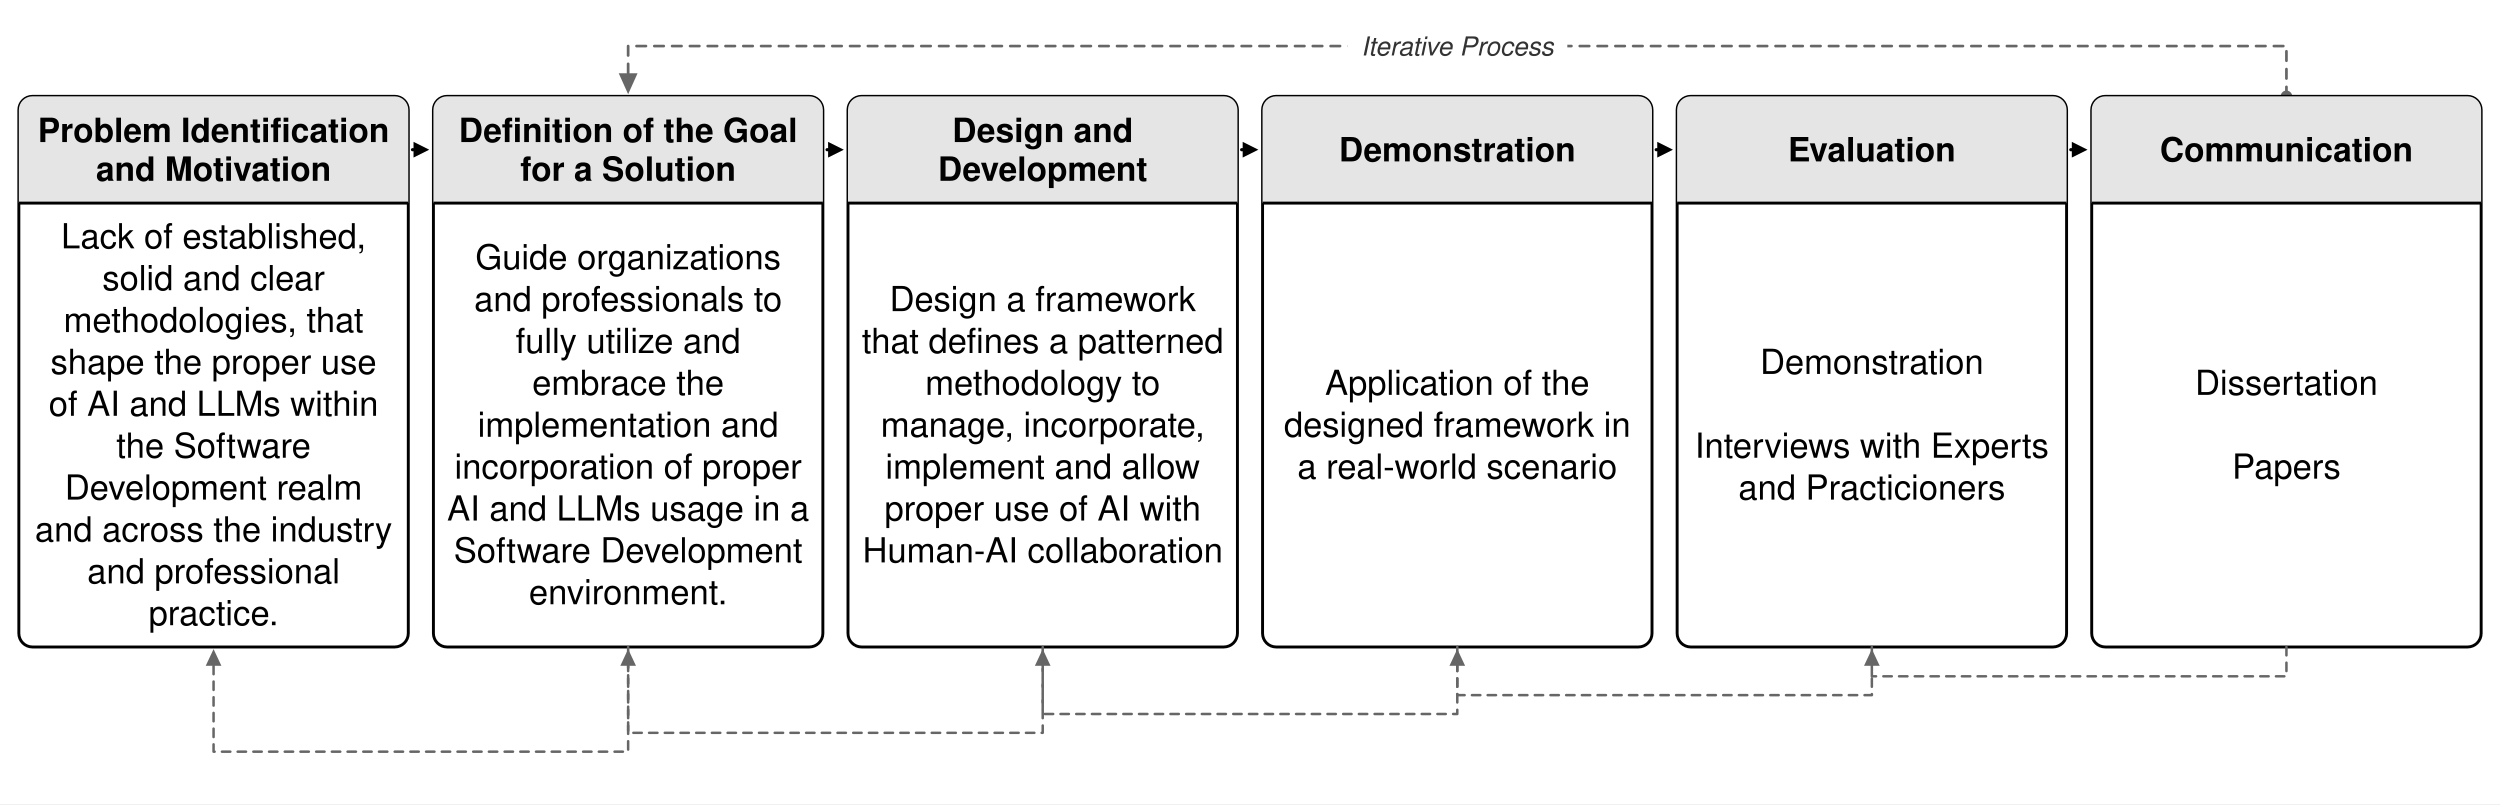
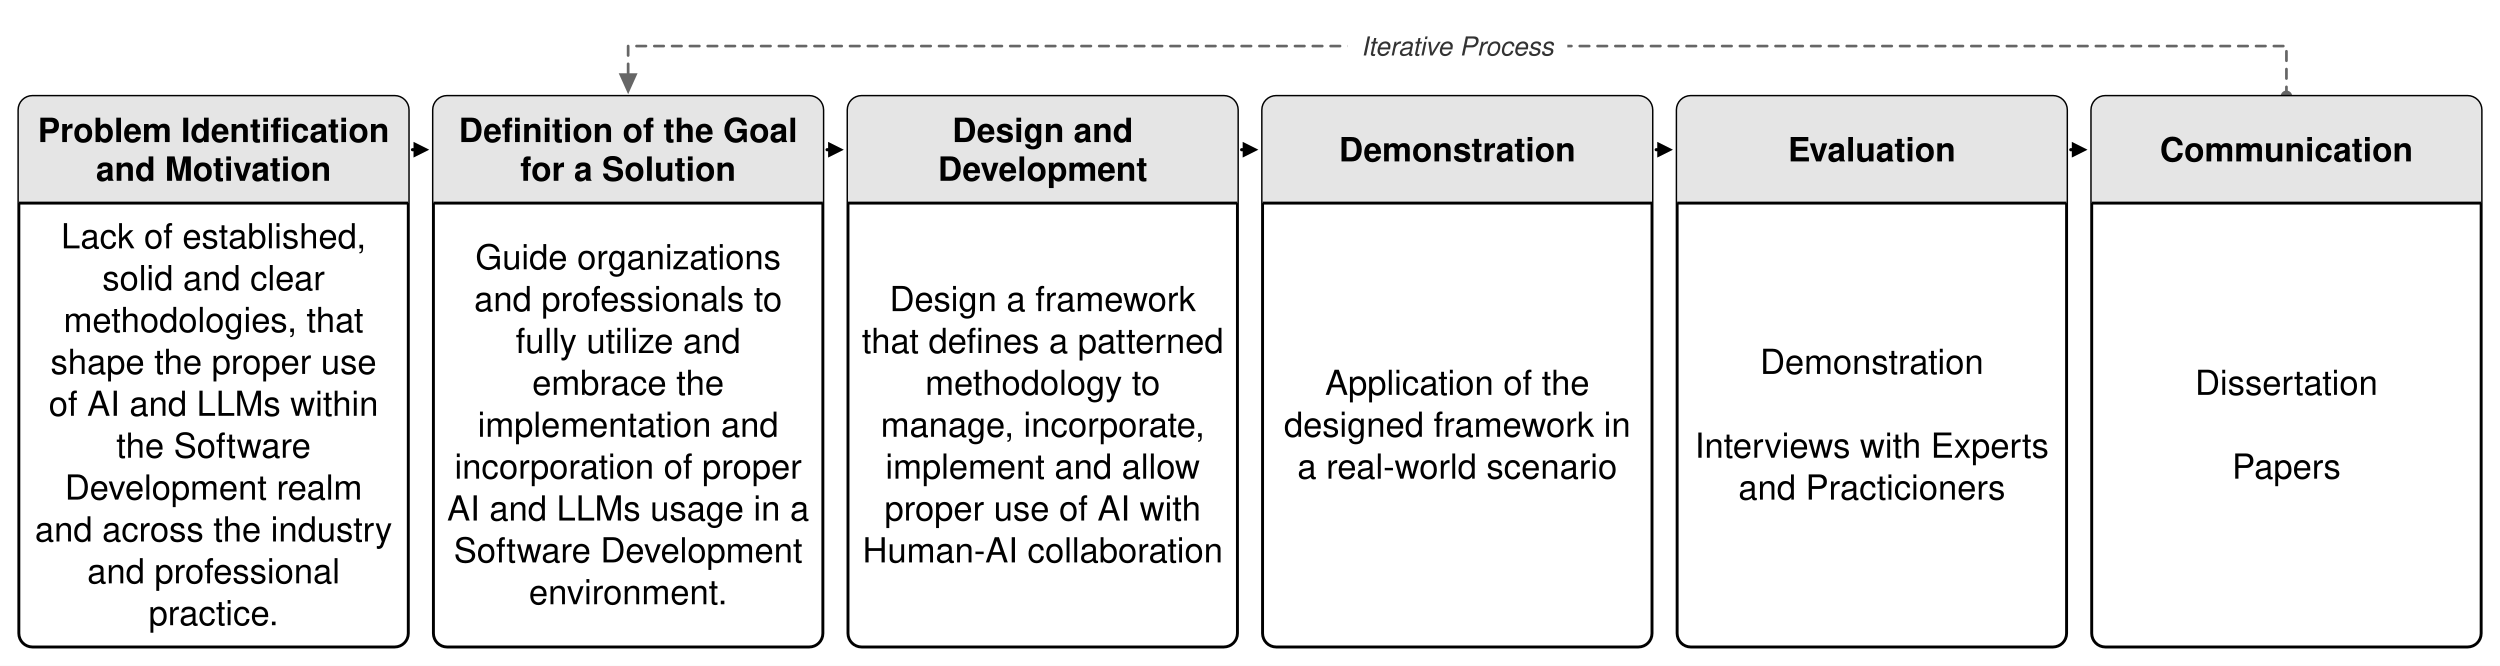
- <svg xmlns="http://www.w3.org/2000/svg" viewBox="0 0 2388 768" width="2388" height="768">
-   <rect x="0" y="0" width="2388" height="768" fill="#FFFFFF" />
+ <svg xmlns="http://www.w3.org/2000/svg" viewBox="0 0 2388 636" width="2388" height="636">
+   <rect x="0" y="0" width="2388" height="636" fill="#FFFFFF" />
  <path d="M 2184.0 92.0 V 44.0 H 600.0 V 72.0" fill="none" stroke="#666666" stroke-width="2.6" stroke-dasharray="9 8" stroke-linecap="round" stroke-linejoin="round" />
  <polygon points="600.0,90.0 591.0,70.0 609.0,70.0" fill="#666666" />
  <circle cx="2184.0" cy="92.0" r="5.5" fill="#666666" />
  <rect x="1286.9" y="26.0" width="210.2" height="36" rx="6" fill="#FFFFFF" />
  <text x="1392.0" y="53.0" font-family="Helvetica, Arial, 'Liberation Sans', sans-serif" font-size="25" font-style="italic" fill="#333333" text-anchor="middle">Iterative Process</text>
  <line x1="394.0" y1="143.0" x2="395.0" y2="143.0" stroke="#000000" stroke-width="3.0" stroke-linecap="round" />
  <polygon points="410.0,143.0 395.0,135.5 395.0,150.5" fill="#000000" />
  <line x1="790.0" y1="143.0" x2="791.0" y2="143.0" stroke="#000000" stroke-width="3.0" stroke-linecap="round" />
  <polygon points="806.0,143.0 791.0,135.5 791.0,150.5" fill="#000000" />
  <line x1="1186.0" y1="143.0" x2="1187.0" y2="143.0" stroke="#000000" stroke-width="3.0" stroke-linecap="round" />
  <polygon points="1202.0,143.0 1187.0,135.5 1187.0,150.5" fill="#000000" />
  <line x1="1582.0" y1="143.0" x2="1583.0" y2="143.0" stroke="#000000" stroke-width="3.0" stroke-linecap="round" />
  <polygon points="1598.0,143.0 1583.0,135.5 1583.0,150.5" fill="#000000" />
  <line x1="1978.0" y1="143.0" x2="1979.0" y2="143.0" stroke="#000000" stroke-width="3.0" stroke-linecap="round" />
  <polygon points="1994.0,143.0 1979.0,135.5 1979.0,150.5" fill="#000000" />
  <rect x="18" y="92" width="372" height="526" rx="13" fill="#FFFFFF" stroke="#000000" stroke-width="2.8" />
  <path d="M 18 194 V 105 a 13 13 0 0 1 13 -13 H 377 a 13 13 0 0 1 13 13 V 194 Z" fill="#E5E5E5" />
  <line x1="18" y1="194" x2="390" y2="194" stroke="#000000" stroke-width="2.8" />
  <text x="204.0" y="135.7" font-family="Helvetica, Arial, 'Liberation Sans', sans-serif" font-size="32" font-weight="bold" fill="#000000" text-anchor="middle">Problem Identification</text>
  <text x="204.0" y="172.7" font-family="Helvetica, Arial, 'Liberation Sans', sans-serif" font-size="32" font-weight="bold" fill="#000000" text-anchor="middle">and Motivation</text>
  <text x="204.0" y="237.2" font-family="Helvetica, Arial, 'Liberation Sans', sans-serif" font-size="33" fill="#000000" text-anchor="middle">Lack of established,</text>
  <text x="204.0" y="277.2" font-family="Helvetica, Arial, 'Liberation Sans', sans-serif" font-size="33" fill="#000000" text-anchor="middle">solid and clear</text>
  <text x="204.0" y="317.2" font-family="Helvetica, Arial, 'Liberation Sans', sans-serif" font-size="33" fill="#000000" text-anchor="middle">methodologies, that</text>
  <text x="204.0" y="357.2" font-family="Helvetica, Arial, 'Liberation Sans', sans-serif" font-size="33" fill="#000000" text-anchor="middle">shape the proper use</text>
  <text x="204.0" y="397.2" font-family="Helvetica, Arial, 'Liberation Sans', sans-serif" font-size="33" fill="#000000" text-anchor="middle">of AI and LLMs within</text>
  <text x="204.0" y="437.2" font-family="Helvetica, Arial, 'Liberation Sans', sans-serif" font-size="33" fill="#000000" text-anchor="middle">the Software</text>
  <text x="204.0" y="477.2" font-family="Helvetica, Arial, 'Liberation Sans', sans-serif" font-size="33" fill="#000000" text-anchor="middle">Development realm</text>
  <text x="204.0" y="517.2" font-family="Helvetica, Arial, 'Liberation Sans', sans-serif" font-size="33" fill="#000000" text-anchor="middle">and across the industry</text>
  <text x="204.0" y="557.2" font-family="Helvetica, Arial, 'Liberation Sans', sans-serif" font-size="33" fill="#000000" text-anchor="middle">and professional</text>
  <text x="204.0" y="597.2" font-family="Helvetica, Arial, 'Liberation Sans', sans-serif" font-size="33" fill="#000000" text-anchor="middle">practice.</text>
  <rect x="414" y="92" width="372" height="526" rx="13" fill="#FFFFFF" stroke="#000000" stroke-width="2.8" />
  <path d="M 414 194 V 105 a 13 13 0 0 1 13 -13 H 773 a 13 13 0 0 1 13 13 V 194 Z" fill="#E5E5E5" />
  <line x1="414" y1="194" x2="786" y2="194" stroke="#000000" stroke-width="2.8" />
  <text x="600.0" y="135.7" font-family="Helvetica, Arial, 'Liberation Sans', sans-serif" font-size="32" font-weight="bold" fill="#000000" text-anchor="middle">Definition of the Goal</text>
  <text x="600.0" y="172.7" font-family="Helvetica, Arial, 'Liberation Sans', sans-serif" font-size="32" font-weight="bold" fill="#000000" text-anchor="middle">for a Solution</text>
  <text x="600.0" y="257.2" font-family="Helvetica, Arial, 'Liberation Sans', sans-serif" font-size="33" fill="#000000" text-anchor="middle">Guide organizations</text>
  <text x="600.0" y="297.2" font-family="Helvetica, Arial, 'Liberation Sans', sans-serif" font-size="33" fill="#000000" text-anchor="middle">and professionals to</text>
  <text x="600.0" y="337.2" font-family="Helvetica, Arial, 'Liberation Sans', sans-serif" font-size="33" fill="#000000" text-anchor="middle">fully utilize and</text>
  <text x="600.0" y="377.2" font-family="Helvetica, Arial, 'Liberation Sans', sans-serif" font-size="33" fill="#000000" text-anchor="middle">embrace the</text>
  <text x="600.0" y="417.2" font-family="Helvetica, Arial, 'Liberation Sans', sans-serif" font-size="33" fill="#000000" text-anchor="middle">implementation and</text>
  <text x="600.0" y="457.2" font-family="Helvetica, Arial, 'Liberation Sans', sans-serif" font-size="33" fill="#000000" text-anchor="middle">incorporation of proper</text>
  <text x="600.0" y="497.2" font-family="Helvetica, Arial, 'Liberation Sans', sans-serif" font-size="33" fill="#000000" text-anchor="middle">AI and LLMs usage in a</text>
  <text x="600.0" y="537.2" font-family="Helvetica, Arial, 'Liberation Sans', sans-serif" font-size="33" fill="#000000" text-anchor="middle">Software Development</text>
  <text x="600.0" y="577.2" font-family="Helvetica, Arial, 'Liberation Sans', sans-serif" font-size="33" fill="#000000" text-anchor="middle">environment.</text>
  <rect x="810" y="92" width="372" height="526" rx="13" fill="#FFFFFF" stroke="#000000" stroke-width="2.8" />
  <path d="M 810 194 V 105 a 13 13 0 0 1 13 -13 H 1169 a 13 13 0 0 1 13 13 V 194 Z" fill="#E5E5E5" />
  <line x1="810" y1="194" x2="1182" y2="194" stroke="#000000" stroke-width="2.8" />
  <text x="996.0" y="135.7" font-family="Helvetica, Arial, 'Liberation Sans', sans-serif" font-size="32" font-weight="bold" fill="#000000" text-anchor="middle">Design and</text>
  <text x="996.0" y="172.7" font-family="Helvetica, Arial, 'Liberation Sans', sans-serif" font-size="32" font-weight="bold" fill="#000000" text-anchor="middle">Development</text>
  <text x="996.0" y="297.2" font-family="Helvetica, Arial, 'Liberation Sans', sans-serif" font-size="33" fill="#000000" text-anchor="middle">Design a framework</text>
  <text x="996.0" y="337.2" font-family="Helvetica, Arial, 'Liberation Sans', sans-serif" font-size="33" fill="#000000" text-anchor="middle">that defines a patterned</text>
  <text x="996.0" y="377.2" font-family="Helvetica, Arial, 'Liberation Sans', sans-serif" font-size="33" fill="#000000" text-anchor="middle">methodology to</text>
  <text x="996.0" y="417.2" font-family="Helvetica, Arial, 'Liberation Sans', sans-serif" font-size="33" fill="#000000" text-anchor="middle">manage, incorporate,</text>
  <text x="996.0" y="457.2" font-family="Helvetica, Arial, 'Liberation Sans', sans-serif" font-size="33" fill="#000000" text-anchor="middle">implement and allow</text>
  <text x="996.0" y="497.2" font-family="Helvetica, Arial, 'Liberation Sans', sans-serif" font-size="33" fill="#000000" text-anchor="middle">proper use of AI with</text>
  <text x="996.0" y="537.2" font-family="Helvetica, Arial, 'Liberation Sans', sans-serif" font-size="33" fill="#000000" text-anchor="middle">Human-AI collaboration</text>
  <rect x="1206" y="92" width="372" height="526" rx="13" fill="#FFFFFF" stroke="#000000" stroke-width="2.8" />
  <path d="M 1206 194 V 105 a 13 13 0 0 1 13 -13 H 1565 a 13 13 0 0 1 13 13 V 194 Z" fill="#E5E5E5" />
  <line x1="1206" y1="194" x2="1578" y2="194" stroke="#000000" stroke-width="2.8" />
  <text x="1392.0" y="154.2" font-family="Helvetica, Arial, 'Liberation Sans', sans-serif" font-size="32" font-weight="bold" fill="#000000" text-anchor="middle">Demonstration</text>
  <text x="1392.0" y="377.2" font-family="Helvetica, Arial, 'Liberation Sans', sans-serif" font-size="33" fill="#000000" text-anchor="middle">Application of the</text>
  <text x="1392.0" y="417.2" font-family="Helvetica, Arial, 'Liberation Sans', sans-serif" font-size="33" fill="#000000" text-anchor="middle">designed framework in</text>
  <text x="1392.0" y="457.2" font-family="Helvetica, Arial, 'Liberation Sans', sans-serif" font-size="33" fill="#000000" text-anchor="middle">a real-world scenario</text>
  <rect x="1602" y="92" width="372" height="526" rx="13" fill="#FFFFFF" stroke="#000000" stroke-width="2.8" />
  <path d="M 1602 194 V 105 a 13 13 0 0 1 13 -13 H 1961 a 13 13 0 0 1 13 13 V 194 Z" fill="#E5E5E5" />
  <line x1="1602" y1="194" x2="1974" y2="194" stroke="#000000" stroke-width="2.8" />
  <text x="1788.0" y="154.2" font-family="Helvetica, Arial, 'Liberation Sans', sans-serif" font-size="32" font-weight="bold" fill="#000000" text-anchor="middle">Evaluation</text>
  <text x="1788.0" y="357.2" font-family="Helvetica, Arial, 'Liberation Sans', sans-serif" font-size="33" fill="#000000" text-anchor="middle">Demonstration</text>
  <text x="1788.0" y="437.2" font-family="Helvetica, Arial, 'Liberation Sans', sans-serif" font-size="33" fill="#000000" text-anchor="middle">Interviews with Experts</text>
  <text x="1788.0" y="477.2" font-family="Helvetica, Arial, 'Liberation Sans', sans-serif" font-size="33" fill="#000000" text-anchor="middle">and Practicioners</text>
  <rect x="1998" y="92" width="372" height="526" rx="13" fill="#FFFFFF" stroke="#000000" stroke-width="2.8" />
  <path d="M 1998 194 V 105 a 13 13 0 0 1 13 -13 H 2357 a 13 13 0 0 1 13 13 V 194 Z" fill="#E5E5E5" />
  <line x1="1998" y1="194" x2="2370" y2="194" stroke="#000000" stroke-width="2.8" />
  <text x="2184.0" y="154.2" font-family="Helvetica, Arial, 'Liberation Sans', sans-serif" font-size="32" font-weight="bold" fill="#000000" text-anchor="middle">Communication</text>
  <text x="2184.0" y="377.2" font-family="Helvetica, Arial, 'Liberation Sans', sans-serif" font-size="33" fill="#000000" text-anchor="middle">Dissertation</text>
  <text x="2184.0" y="457.2" font-family="Helvetica, Arial, 'Liberation Sans', sans-serif" font-size="33" fill="#000000" text-anchor="middle">Papers</text>
-   <path d="M 600.0 618.0 V 718.0 H 204.0 V 634.0" fill="none" stroke="#666666" stroke-width="2.4" stroke-dasharray="8 7" stroke-linecap="round" stroke-linejoin="round" />
-   <polygon points="204.0,620.0 196.5,636.0 211.5,636.0" fill="#666666" />
-   <path d="M 996.0 618.0 V 700.0 H 600.0 V 634.0" fill="none" stroke="#666666" stroke-width="2.4" stroke-dasharray="8 7" stroke-linecap="round" stroke-linejoin="round" />
-   <polygon points="600.0,620.0 592.5,636.0 607.5,636.0" fill="#666666" />
-   <path d="M 1392.0 618.0 V 682.0 H 996.0 V 634.0" fill="none" stroke="#666666" stroke-width="2.4" stroke-dasharray="8 7" stroke-linecap="round" stroke-linejoin="round" />
-   <polygon points="996.0,620.0 988.5,636.0 1003.5,636.0" fill="#666666" />
-   <path d="M 1788.0 618.0 V 664.0 H 1392.0 V 634.0" fill="none" stroke="#666666" stroke-width="2.4" stroke-dasharray="8 7" stroke-linecap="round" stroke-linejoin="round" />
-   <polygon points="1392.0,620.0 1384.5,636.0 1399.5,636.0" fill="#666666" />
-   <path d="M 2184.0 618.0 V 646.0 H 1788.0 V 634.0" fill="none" stroke="#666666" stroke-width="2.4" stroke-dasharray="8 7" stroke-linecap="round" stroke-linejoin="round" />
-   <polygon points="1788.0,620.0 1780.5,636.0 1795.5,636.0" fill="#666666" />
</svg>
